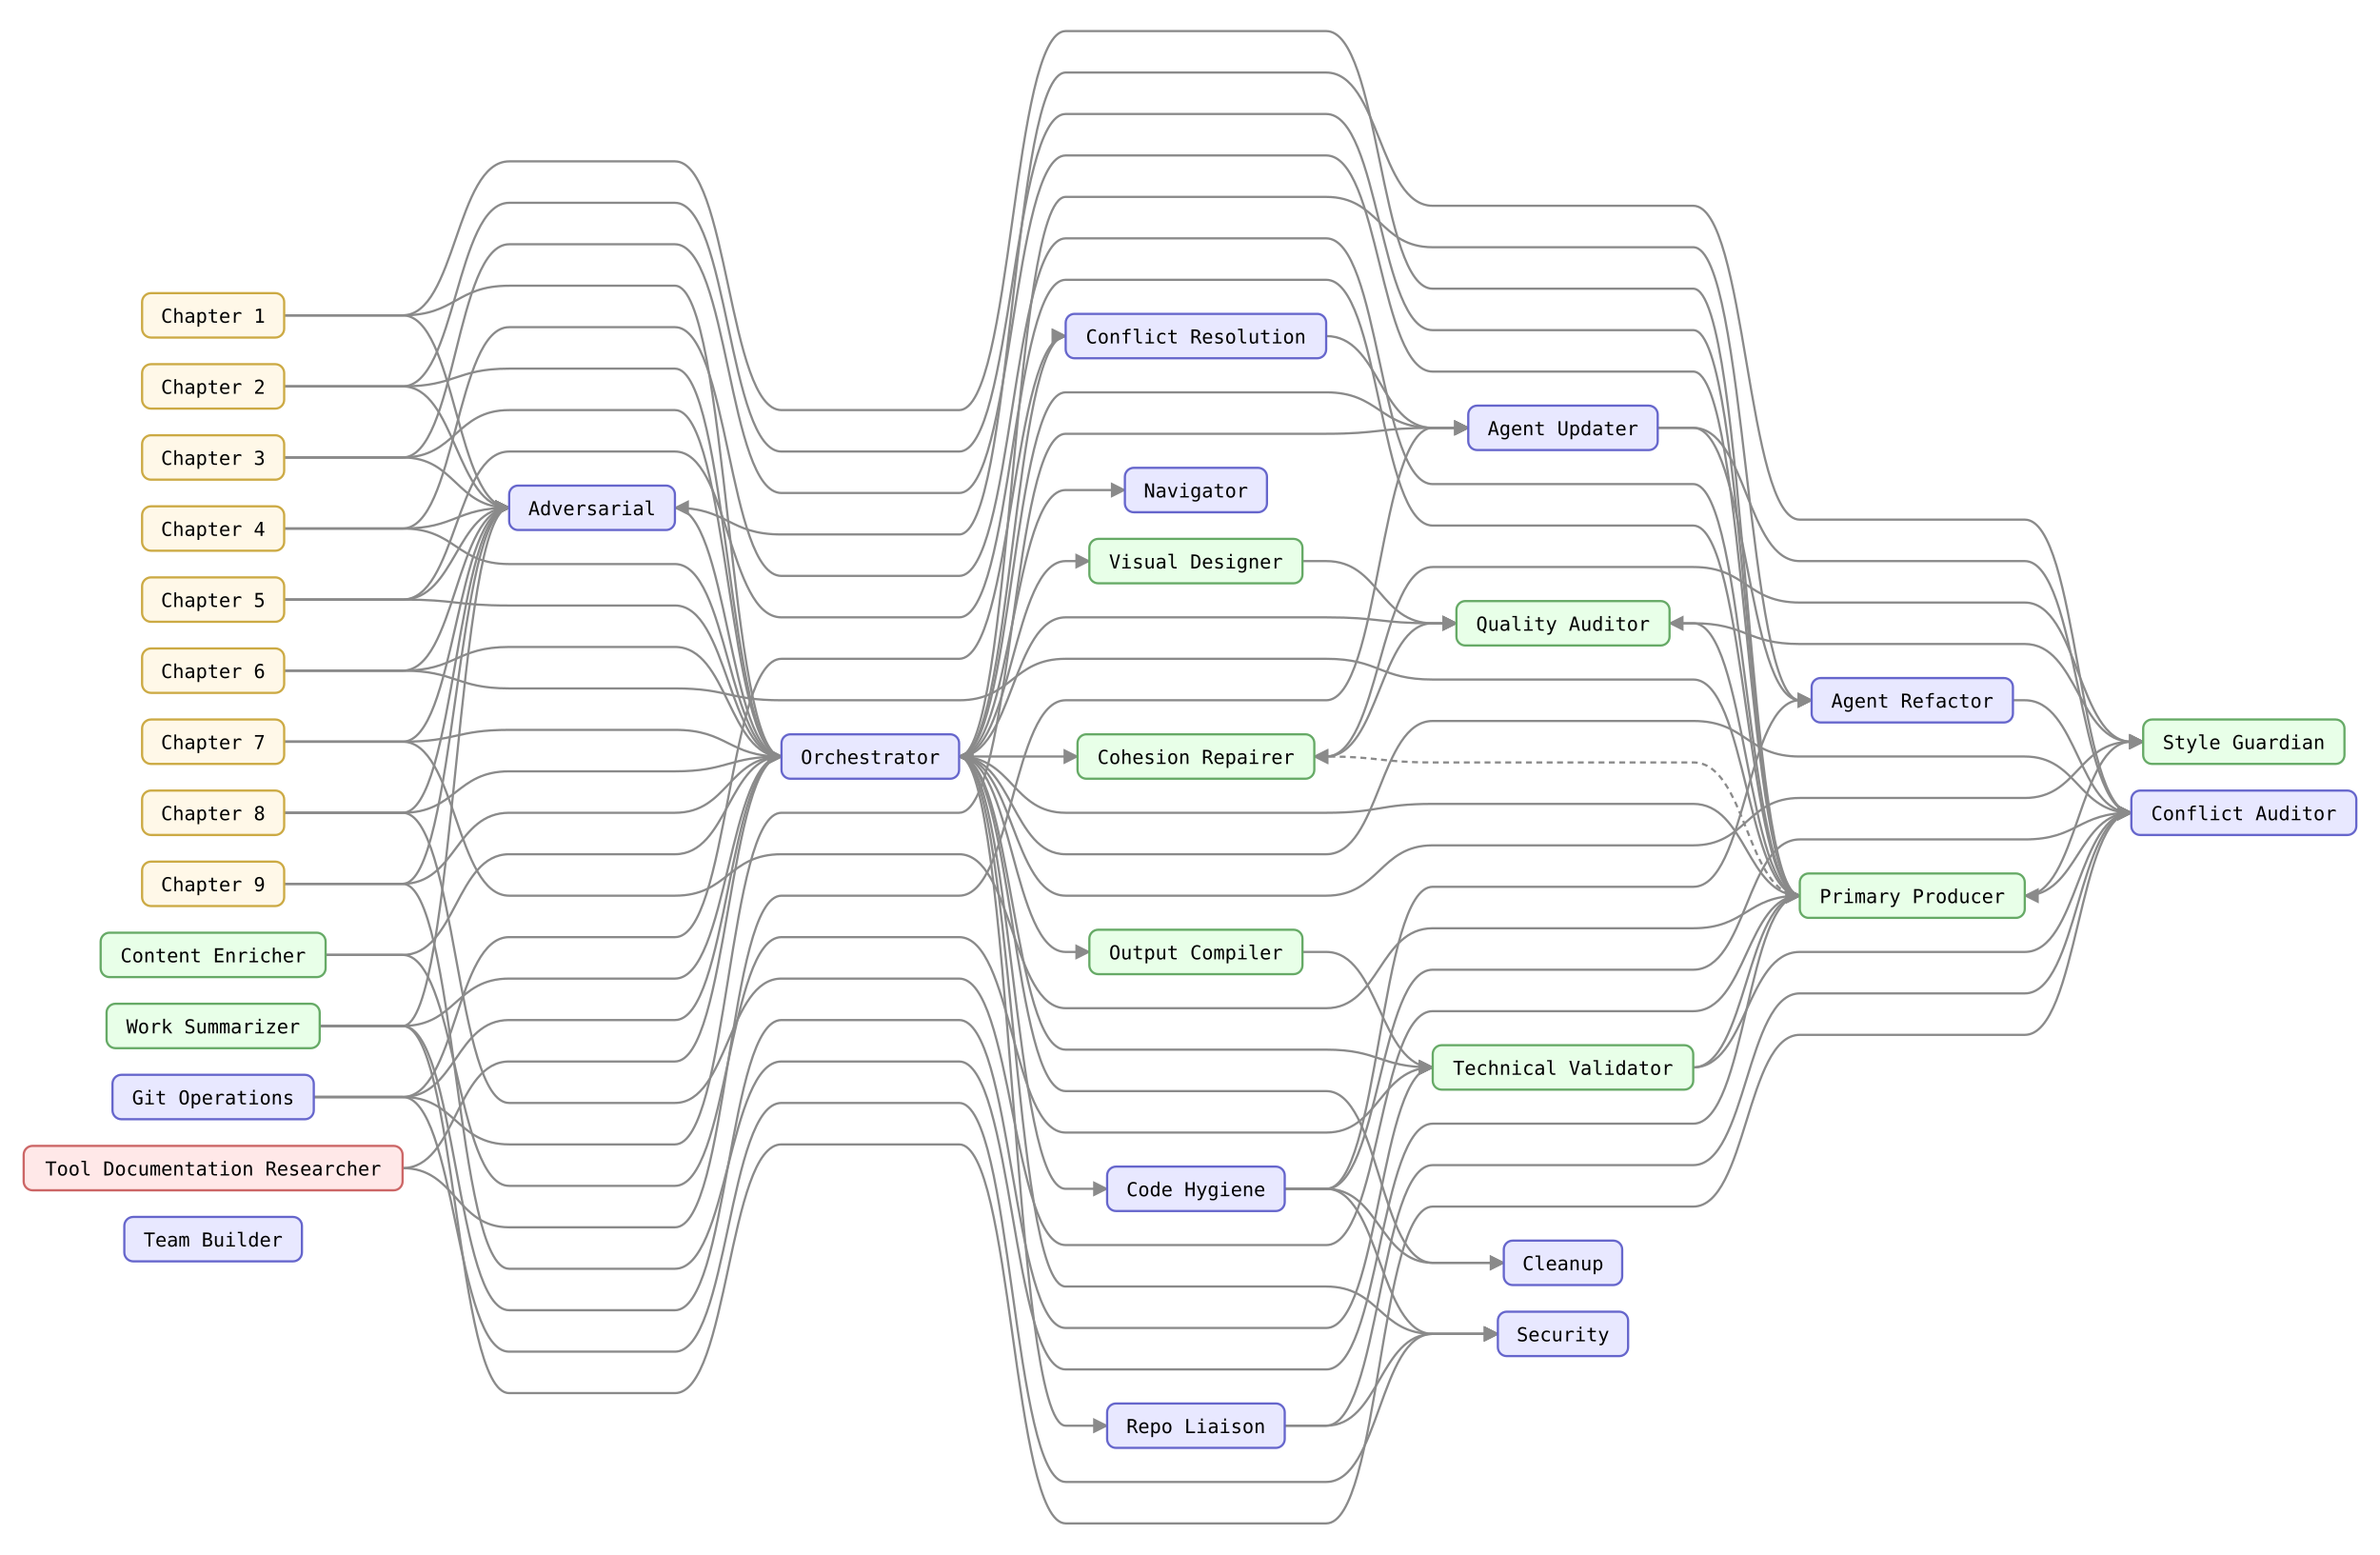
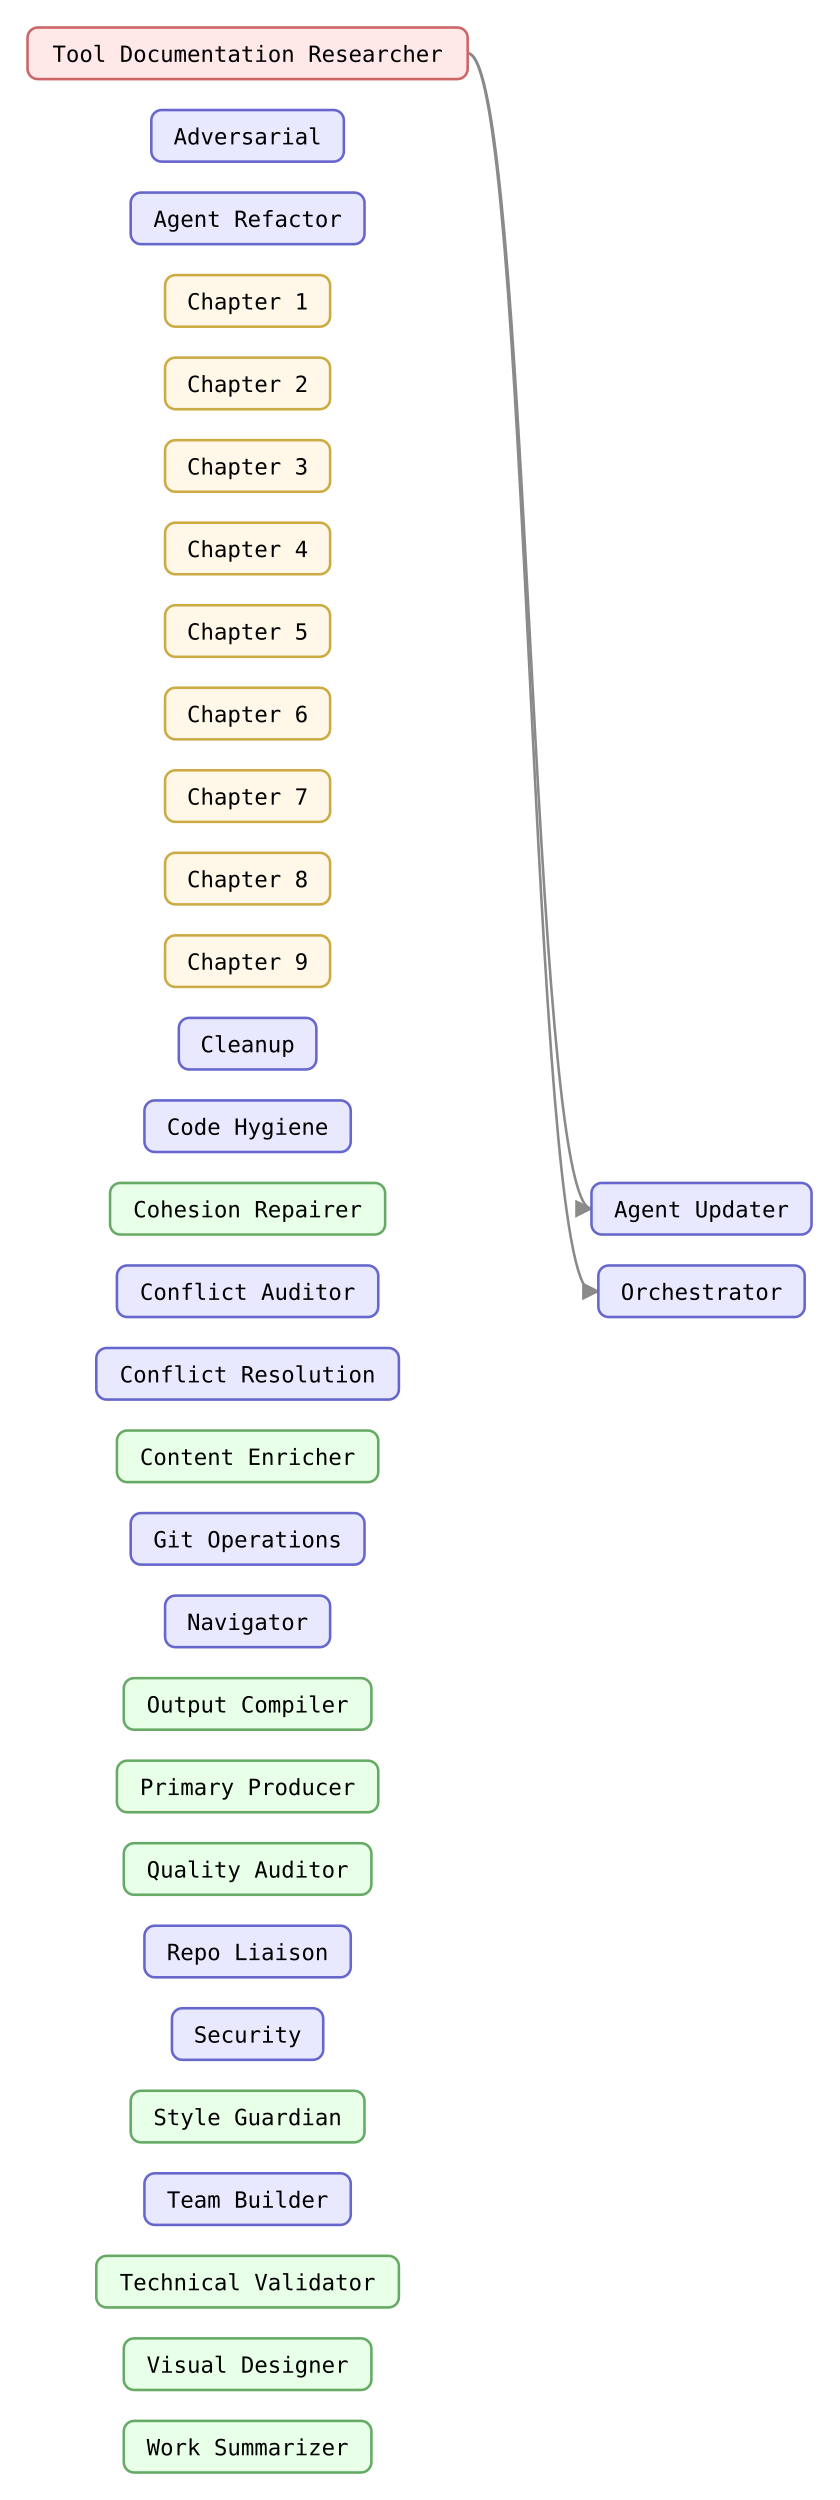
- <svg xmlns="http://www.w3.org/2000/svg" viewBox="0 0 1608 1050" width="1608" height="1050" font-family="monospace">
+ <svg xmlns="http://www.w3.org/2000/svg" viewBox="0 0 488 1454" width="488" height="1454" font-family="monospace">
  <defs>
    <marker id="arrow" viewBox="0 0 10 10" refX="9" refY="5" markerWidth="7" markerHeight="7" orient="auto-start-reverse">
      <polygon points="0,0 10,5 0,10" fill="#8a8a8a" />
    </marker>
  </defs>
-   <path d="M456,343 C492,343 492,361 528,361 L648,361 C684,361 684,49 720,49 L896,49 C932,49 932,139 968,139 L1144,139 C1180,139 1180,351 1216,351 L1368,351 C1404,351 1404,549 1440,549" fill="none" stroke="#8a8a8a" stroke-width="1.5" marker-end="url(#arrow)" />
-   <path d="M456,343 C492,343 492,511 528,511" fill="none" stroke="#8a8a8a" stroke-width="1.5" marker-start="url(#arrow)" marker-end="url(#arrow)" />
-   <path d="M1360,473 L1368,473 C1404,473 1404,549 1440,549" fill="none" stroke="#8a8a8a" stroke-width="1.5" marker-end="url(#arrow)" />
-   <path d="M1224,473 L1216,473 C1180,473 1180,167 1144,167 L968,167 C932,167 932,133 896,133 L720,133 C684,133 684,511 648,511" fill="none" stroke="#8a8a8a" stroke-width="1.5" marker-start="url(#arrow)" marker-end="url(#arrow)" />
-   <path d="M1120,289 L1144,289 C1180,289 1180,473 1216,473 L1224,473" fill="none" stroke="#8a8a8a" stroke-width="1.5" marker-end="url(#arrow)" />
-   <path d="M1120,289 L1144,289 C1180,289 1180,379 1216,379 L1368,379 C1404,379 1404,549 1440,549" fill="none" stroke="#8a8a8a" stroke-width="1.5" marker-end="url(#arrow)" />
-   <path d="M992,289 L968,289 C932,289 932,265 896,265 L720,265 C684,265 684,511 648,511" fill="none" stroke="#8a8a8a" stroke-width="1.5" marker-start="url(#arrow)" marker-end="url(#arrow)" />
-   <path d="M192,213 L272,213 C308,213 308,343 344,343" fill="none" stroke="#8a8a8a" stroke-width="1.5" marker-end="url(#arrow)" />
-   <path d="M192,213 L272,213 C308,213 308,193 344,193 L456,193 C492,193 492,511 528,511" fill="none" stroke="#8a8a8a" stroke-width="1.5" marker-end="url(#arrow)" />
-   <path d="M192,213 L272,213 C308,213 308,109 344,109 L456,109 C492,109 492,277 528,277 L648,277 C684,277 684,21 720,21 L896,21 C932,21 932,195 968,195 L1144,195 C1180,195 1180,605 1216,605" fill="none" stroke="#8a8a8a" stroke-width="1.5" marker-end="url(#arrow)" />
-   <path d="M192,261 L272,261 C308,261 308,343 344,343" fill="none" stroke="#8a8a8a" stroke-width="1.5" marker-end="url(#arrow)" />
-   <path d="M192,261 L272,261 C308,261 308,249 344,249 L456,249 C492,249 492,511 528,511" fill="none" stroke="#8a8a8a" stroke-width="1.5" marker-end="url(#arrow)" />
-   <path d="M192,261 L272,261 C308,261 308,137 344,137 L456,137 C492,137 492,305 528,305 L648,305 C684,305 684,77 720,77 L896,77 C932,77 932,223 968,223 L1144,223 C1180,223 1180,605 1216,605" fill="none" stroke="#8a8a8a" stroke-width="1.5" marker-end="url(#arrow)" />
-   <path d="M192,309 L272,309 C308,309 308,343 344,343" fill="none" stroke="#8a8a8a" stroke-width="1.5" marker-end="url(#arrow)" />
-   <path d="M192,309 L272,309 C308,309 308,277 344,277 L456,277 C492,277 492,511 528,511" fill="none" stroke="#8a8a8a" stroke-width="1.5" marker-end="url(#arrow)" />
-   <path d="M192,309 L272,309 C308,309 308,165 344,165 L456,165 C492,165 492,333 528,333 L648,333 C684,333 684,105 720,105 L896,105 C932,105 932,251 968,251 L1144,251 C1180,251 1180,605 1216,605" fill="none" stroke="#8a8a8a" stroke-width="1.5" marker-end="url(#arrow)" />
-   <path d="M192,357 L272,357 C308,357 308,343 344,343" fill="none" stroke="#8a8a8a" stroke-width="1.5" marker-end="url(#arrow)" />
-   <path d="M192,357 L272,357 C308,357 308,381 344,381 L456,381 C492,381 492,511 528,511" fill="none" stroke="#8a8a8a" stroke-width="1.5" marker-end="url(#arrow)" />
-   <path d="M192,357 L272,357 C308,357 308,221 344,221 L456,221 C492,221 492,389 528,389 L648,389 C684,389 684,161 720,161 L896,161 C932,161 932,327 968,327 L1144,327 C1180,327 1180,605 1216,605" fill="none" stroke="#8a8a8a" stroke-width="1.5" marker-end="url(#arrow)" />
-   <path d="M192,405 L272,405 C308,405 308,343 344,343" fill="none" stroke="#8a8a8a" stroke-width="1.5" marker-end="url(#arrow)" />
-   <path d="M192,405 L272,405 C308,405 308,409 344,409 L456,409 C492,409 492,511 528,511" fill="none" stroke="#8a8a8a" stroke-width="1.5" marker-end="url(#arrow)" />
-   <path d="M192,405 L272,405 C308,405 308,305 344,305 L456,305 C492,305 492,417 528,417 L648,417 C684,417 684,189 720,189 L896,189 C932,189 932,355 968,355 L1144,355 C1180,355 1180,605 1216,605" fill="none" stroke="#8a8a8a" stroke-width="1.5" marker-end="url(#arrow)" />
-   <path d="M192,453 L272,453 C308,453 308,343 344,343" fill="none" stroke="#8a8a8a" stroke-width="1.5" marker-end="url(#arrow)" />
-   <path d="M192,453 L272,453 C308,453 308,437 344,437 L456,437 C492,437 492,511 528,511" fill="none" stroke="#8a8a8a" stroke-width="1.5" marker-end="url(#arrow)" />
-   <path d="M192,453 L272,453 C308,453 308,465 344,465 L456,465 C492,465 492,473 528,473 L648,473 C684,473 684,445 720,445 L896,445 C932,445 932,459 968,459 L1144,459 C1180,459 1180,605 1216,605" fill="none" stroke="#8a8a8a" stroke-width="1.5" marker-end="url(#arrow)" />
-   <path d="M192,501 L272,501 C308,501 308,343 344,343" fill="none" stroke="#8a8a8a" stroke-width="1.5" marker-end="url(#arrow)" />
-   <path d="M192,501 L272,501 C308,501 308,493 344,493 L456,493 C492,493 492,511 528,511" fill="none" stroke="#8a8a8a" stroke-width="1.5" marker-end="url(#arrow)" />
-   <path d="M192,501 L272,501 C308,501 308,605 344,605 L456,605 C492,605 492,577 528,577 L648,577 C684,577 684,681 720,681 L896,681 C932,681 932,627 968,627 L1144,627 C1180,627 1180,605 1216,605" fill="none" stroke="#8a8a8a" stroke-width="1.5" marker-end="url(#arrow)" />
-   <path d="M192,549 L272,549 C308,549 308,343 344,343" fill="none" stroke="#8a8a8a" stroke-width="1.5" marker-end="url(#arrow)" />
-   <path d="M192,549 L272,549 C308,549 308,521 344,521 L456,521 C492,521 492,511 528,511" fill="none" stroke="#8a8a8a" stroke-width="1.5" marker-end="url(#arrow)" />
-   <path d="M192,549 L272,549 C308,549 308,745 344,745 L456,745 C492,745 492,661 528,661 L648,661 C684,661 684,841 720,841 L896,841 C932,841 932,683 968,683 L1144,683 C1180,683 1180,605 1216,605" fill="none" stroke="#8a8a8a" stroke-width="1.5" marker-end="url(#arrow)" />
-   <path d="M192,597 L272,597 C308,597 308,343 344,343" fill="none" stroke="#8a8a8a" stroke-width="1.5" marker-end="url(#arrow)" />
-   <path d="M192,597 L272,597 C308,597 308,549 344,549 L456,549 C492,549 492,511 528,511" fill="none" stroke="#8a8a8a" stroke-width="1.5" marker-end="url(#arrow)" />
-   <path d="M192,597 L272,597 C308,597 308,857 344,857 L456,857 C492,857 492,717 528,717 L648,717 C684,717 684,925 720,925 L896,925 C932,925 932,759 968,759 L1144,759 C1180,759 1180,605 1216,605" fill="none" stroke="#8a8a8a" stroke-width="1.5" marker-end="url(#arrow)" />
-   <path d="M1016,853 L968,853 C932,853 932,737 896,737 L720,737 C684,737 684,511 648,511" fill="none" stroke="#8a8a8a" stroke-width="1.5" marker-start="url(#arrow)" marker-end="url(#arrow)" />
-   <path d="M868,803 L896,803 C932,803 932,599 968,599 L1144,599 C1180,599 1180,473 1216,473 L1224,473" fill="none" stroke="#8a8a8a" stroke-width="1.5" marker-end="url(#arrow)" />
-   <path d="M868,803 L896,803 C932,803 932,853 968,853 L1016,853" fill="none" stroke="#8a8a8a" stroke-width="1.5" marker-end="url(#arrow)" />
-   <path d="M868,803 L896,803 C932,803 932,655 968,655 L1144,655 C1180,655 1180,567 1216,567 L1368,567 C1404,567 1404,549 1440,549" fill="none" stroke="#8a8a8a" stroke-width="1.5" marker-end="url(#arrow)" />
-   <path d="M748,803 L720,803 C684,803 684,511 648,511" fill="none" stroke="#8a8a8a" stroke-width="1.5" marker-start="url(#arrow)" marker-end="url(#arrow)" />
-   <path d="M868,803 L896,803 C932,803 932,901 968,901 L1012,901" fill="none" stroke="#8a8a8a" stroke-width="1.5" marker-end="url(#arrow)" />
-   <path d="M728,511 L720,511 L648,511" fill="none" stroke="#8a8a8a" stroke-width="1.5" marker-start="url(#arrow)" marker-end="url(#arrow)" />
-   <path d="M888,511 L896,511 C932,511 932,421 968,421 L984,421" fill="none" stroke="#8a8a8a" stroke-width="1.5" marker-start="url(#arrow)" marker-end="url(#arrow)" />
-   <path d="M888,511 L896,511 C932,511 932,383 968,383 L1144,383 C1180,383 1180,407 1216,407 L1368,407 C1404,407 1404,501 1440,501 L1448,501" fill="none" stroke="#8a8a8a" stroke-width="1.5" marker-end="url(#arrow)" />
-   <path d="M896,227 C932,227 932,289 968,289 L992,289" fill="none" stroke="#8a8a8a" stroke-width="1.5" marker-end="url(#arrow)" />
-   <path d="M720,227 C684,227 684,511 648,511" fill="none" stroke="#8a8a8a" stroke-width="1.5" marker-start="url(#arrow)" marker-end="url(#arrow)" />
-   <path d="M220,645 L272,645 C308,645 308,577 344,577 L456,577 C492,577 492,511 528,511" fill="none" stroke="#8a8a8a" stroke-width="1.5" marker-end="url(#arrow)" />
-   <path d="M220,645 L272,645 C308,645 308,801 344,801 L456,801 C492,801 492,633 528,633 L648,633 C684,633 684,765 720,765 L896,765 C932,765 932,721 968,721" fill="none" stroke="#8a8a8a" stroke-width="1.5" marker-end="url(#arrow)" />
-   <path d="M212,741 L272,741 C308,741 308,773 344,773 L456,773 C492,773 492,549 528,549 L648,549 C684,549 684,293 720,293 L896,293 C932,293 932,289 968,289 L992,289" fill="none" stroke="#8a8a8a" stroke-width="1.5" marker-end="url(#arrow)" />
-   <path d="M212,741 L272,741 C308,741 308,633 344,633 L456,633 C492,633 492,445 528,445 L648,445 C684,445 684,227 720,227" fill="none" stroke="#8a8a8a" stroke-width="1.5" marker-end="url(#arrow)" />
-   <path d="M212,741 L272,741 C308,741 308,689 344,689 L456,689 C492,689 492,511 528,511" fill="none" stroke="#8a8a8a" stroke-width="1.5" marker-end="url(#arrow)" />
-   <path d="M212,741 L272,741 C308,741 308,913 344,913 L456,913 C492,913 492,745 528,745 L648,745 C684,745 684,1001 720,1001 L896,1001 C932,1001 932,901 968,901 L1012,901" fill="none" stroke="#8a8a8a" stroke-width="1.5" marker-end="url(#arrow)" />
-   <path d="M760,331 L720,331 C684,331 684,511 648,511" fill="none" stroke="#8a8a8a" stroke-width="1.5" marker-start="url(#arrow)" marker-end="url(#arrow)" />
-   <path d="M648,511 C684,511 684,577 720,577 L896,577 C932,577 932,487 968,487 L1144,487 C1180,487 1180,511 1216,511 L1368,511 C1404,511 1404,549 1440,549" fill="none" stroke="#8a8a8a" stroke-width="1.5" marker-end="url(#arrow)" />
-   <path d="M648,511 C684,511 684,643 720,643 L736,643" fill="none" stroke="#8a8a8a" stroke-width="1.5" marker-start="url(#arrow)" marker-end="url(#arrow)" />
-   <path d="M648,511 C684,511 684,549 720,549 L896,549 C932,549 932,543 968,543 L1144,543 C1180,543 1180,605 1216,605" fill="none" stroke="#8a8a8a" stroke-width="1.5" marker-start="url(#arrow)" marker-end="url(#arrow)" />
-   <path d="M648,511 C684,511 684,417 720,417 L896,417 C932,417 932,421 968,421 L984,421" fill="none" stroke="#8a8a8a" stroke-width="1.5" marker-start="url(#arrow)" marker-end="url(#arrow)" />
-   <path d="M648,511 C684,511 684,963 720,963 L748,963" fill="none" stroke="#8a8a8a" stroke-width="1.5" marker-start="url(#arrow)" marker-end="url(#arrow)" />
-   <path d="M648,511 C684,511 684,869 720,869 L896,869 C932,869 932,901 968,901 L1012,901" fill="none" stroke="#8a8a8a" stroke-width="1.5" marker-start="url(#arrow)" marker-end="url(#arrow)" />
-   <path d="M648,511 C684,511 684,605 720,605 L896,605 C932,605 932,571 968,571 L1144,571 C1180,571 1180,539 1216,539 L1368,539 C1404,539 1404,501 1440,501 L1448,501" fill="none" stroke="#8a8a8a" stroke-width="1.5" marker-start="url(#arrow)" marker-end="url(#arrow)" />
-   <path d="M648,511 C684,511 684,709 720,709 L896,709 C932,709 932,721 968,721" fill="none" stroke="#8a8a8a" stroke-width="1.5" marker-start="url(#arrow)" marker-end="url(#arrow)" />
-   <path d="M648,511 C684,511 684,379 720,379 L736,379" fill="none" stroke="#8a8a8a" stroke-width="1.5" marker-start="url(#arrow)" marker-end="url(#arrow)" />
-   <path d="M880,643 L896,643 C932,643 932,721 968,721" fill="none" stroke="#8a8a8a" stroke-width="1.5" marker-end="url(#arrow)" />
-   <path d="M1216,605 C1180,605 1180,515 1144,515 L968,515 C932,515 932,511 896,511 L888,511" fill="none" stroke="#8a8a8a" stroke-width="1.5" stroke-dasharray="4,3" marker-end="url(#arrow)" />
-   <path d="M1368,605 C1404,605 1404,549 1440,549" fill="none" stroke="#8a8a8a" stroke-width="1.5" marker-end="url(#arrow)" />
-   <path d="M1216,605 C1180,605 1180,421 1144,421 L1128,421" fill="none" stroke="#8a8a8a" stroke-width="1.5" marker-start="url(#arrow)" marker-end="url(#arrow)" />
-   <path d="M1368,605 C1404,605 1404,501 1440,501 L1448,501" fill="none" stroke="#8a8a8a" stroke-width="1.5" marker-start="url(#arrow)" marker-end="url(#arrow)" />
-   <path d="M1128,421 L1144,421 C1180,421 1180,435 1216,435 L1368,435 C1404,435 1404,501 1440,501 L1448,501" fill="none" stroke="#8a8a8a" stroke-width="1.5" marker-end="url(#arrow)" />
-   <path d="M868,963 L896,963 C932,963 932,787 968,787 L1144,787 C1180,787 1180,671 1216,671 L1368,671 C1404,671 1404,549 1440,549" fill="none" stroke="#8a8a8a" stroke-width="1.5" marker-end="url(#arrow)" />
-   <path d="M868,963 L896,963 C932,963 932,901 968,901 L1012,901" fill="none" stroke="#8a8a8a" stroke-width="1.5" marker-end="url(#arrow)" />
-   <path d="M1144,721 C1180,721 1180,643 1216,643 L1368,643 C1404,643 1404,549 1440,549" fill="none" stroke="#8a8a8a" stroke-width="1.5" marker-end="url(#arrow)" />
-   <path d="M1144,721 C1180,721 1180,605 1216,605" fill="none" stroke="#8a8a8a" stroke-width="1.5" marker-end="url(#arrow)" />
-   <path d="M272,789 C308,789 308,829 344,829 L456,829 C492,829 492,605 528,605 L648,605 C684,605 684,473 720,473 L896,473 C932,473 932,289 968,289 L992,289" fill="none" stroke="#8a8a8a" stroke-width="1.5" marker-end="url(#arrow)" />
-   <path d="M272,789 C308,789 308,717 344,717 L456,717 C492,717 492,511 528,511" fill="none" stroke="#8a8a8a" stroke-width="1.5" marker-end="url(#arrow)" />
-   <path d="M880,379 L896,379 C932,379 932,421 968,421 L984,421" fill="none" stroke="#8a8a8a" stroke-width="1.5" marker-end="url(#arrow)" />
-   <path d="M216,693 L272,693 C308,693 308,343 344,343" fill="none" stroke="#8a8a8a" stroke-width="1.5" marker-end="url(#arrow)" />
-   <path d="M216,693 L272,693 C308,693 308,941 344,941 L456,941 C492,941 492,773 528,773 L648,773 C684,773 684,1029 720,1029 L896,1029 C932,1029 932,815 968,815 L1144,815 C1180,815 1180,699 1216,699 L1368,699 C1404,699 1404,549 1440,549" fill="none" stroke="#8a8a8a" stroke-width="1.5" marker-end="url(#arrow)" />
-   <path d="M216,693 L272,693 C308,693 308,661 344,661 L456,661 C492,661 492,511 528,511" fill="none" stroke="#8a8a8a" stroke-width="1.5" marker-end="url(#arrow)" />
-   <path d="M216,693 L272,693 C308,693 308,885 344,885 L456,885 C492,885 492,689 528,689 L648,689 C684,689 684,897 720,897 L896,897 C932,897 932,721 968,721" fill="none" stroke="#8a8a8a" stroke-width="1.5" marker-end="url(#arrow)" />
-   <rect x="344" y="328" width="112" height="30" rx="6" fill="#e8e8ff" stroke="#6666cc" stroke-width="1.5" />
-   <text x="400" y="348" font-size="13" text-anchor="middle" fill="#000000">Adversarial</text>
-   <rect x="1224" y="458" width="136" height="30" rx="6" fill="#e8e8ff" stroke="#6666cc" stroke-width="1.5" />
-   <text x="1292" y="478" font-size="13" text-anchor="middle" fill="#000000">Agent Refactor</text>
-   <rect x="992" y="274" width="128" height="30" rx="6" fill="#e8e8ff" stroke="#6666cc" stroke-width="1.5" />
-   <text x="1056" y="294" font-size="13" text-anchor="middle" fill="#000000">Agent Updater</text>
-   <rect x="96" y="198" width="96" height="30" rx="6" fill="#fff8e8" stroke="#ccaa44" stroke-width="1.5" />
-   <text x="144" y="218" font-size="13" text-anchor="middle" fill="#000000">Chapter 1</text>
-   <rect x="96" y="246" width="96" height="30" rx="6" fill="#fff8e8" stroke="#ccaa44" stroke-width="1.5" />
-   <text x="144" y="266" font-size="13" text-anchor="middle" fill="#000000">Chapter 2</text>
-   <rect x="96" y="294" width="96" height="30" rx="6" fill="#fff8e8" stroke="#ccaa44" stroke-width="1.5" />
-   <text x="144" y="314" font-size="13" text-anchor="middle" fill="#000000">Chapter 3</text>
-   <rect x="96" y="342" width="96" height="30" rx="6" fill="#fff8e8" stroke="#ccaa44" stroke-width="1.5" />
-   <text x="144" y="362" font-size="13" text-anchor="middle" fill="#000000">Chapter 4</text>
-   <rect x="96" y="390" width="96" height="30" rx="6" fill="#fff8e8" stroke="#ccaa44" stroke-width="1.5" />
-   <text x="144" y="410" font-size="13" text-anchor="middle" fill="#000000">Chapter 5</text>
-   <rect x="96" y="438" width="96" height="30" rx="6" fill="#fff8e8" stroke="#ccaa44" stroke-width="1.5" />
-   <text x="144" y="458" font-size="13" text-anchor="middle" fill="#000000">Chapter 6</text>
-   <rect x="96" y="486" width="96" height="30" rx="6" fill="#fff8e8" stroke="#ccaa44" stroke-width="1.5" />
-   <text x="144" y="506" font-size="13" text-anchor="middle" fill="#000000">Chapter 7</text>
-   <rect x="96" y="534" width="96" height="30" rx="6" fill="#fff8e8" stroke="#ccaa44" stroke-width="1.5" />
-   <text x="144" y="554" font-size="13" text-anchor="middle" fill="#000000">Chapter 8</text>
-   <rect x="96" y="582" width="96" height="30" rx="6" fill="#fff8e8" stroke="#ccaa44" stroke-width="1.5" />
-   <text x="144" y="602" font-size="13" text-anchor="middle" fill="#000000">Chapter 9</text>
-   <rect x="1016" y="838" width="80" height="30" rx="6" fill="#e8e8ff" stroke="#6666cc" stroke-width="1.5" />
-   <text x="1056" y="858" font-size="13" text-anchor="middle" fill="#000000">Cleanup</text>
-   <rect x="748" y="788" width="120" height="30" rx="6" fill="#e8e8ff" stroke="#6666cc" stroke-width="1.5" />
-   <text x="808" y="808" font-size="13" text-anchor="middle" fill="#000000">Code Hygiene</text>
-   <rect x="728" y="496" width="160" height="30" rx="6" fill="#e8ffe8" stroke="#66aa66" stroke-width="1.5" />
-   <text x="808" y="516" font-size="13" text-anchor="middle" fill="#000000">Cohesion Repairer</text>
-   <rect x="1440" y="534" width="152" height="30" rx="6" fill="#e8e8ff" stroke="#6666cc" stroke-width="1.5" />
-   <text x="1516" y="554" font-size="13" text-anchor="middle" fill="#000000">Conflict Auditor</text>
-   <rect x="720" y="212" width="176" height="30" rx="6" fill="#e8e8ff" stroke="#6666cc" stroke-width="1.5" />
-   <text x="808" y="232" font-size="13" text-anchor="middle" fill="#000000">Conflict Resolution</text>
-   <rect x="68" y="630" width="152" height="30" rx="6" fill="#e8ffe8" stroke="#66aa66" stroke-width="1.5" />
-   <text x="144" y="650" font-size="13" text-anchor="middle" fill="#000000">Content Enricher</text>
-   <rect x="76" y="726" width="136" height="30" rx="6" fill="#e8e8ff" stroke="#6666cc" stroke-width="1.5" />
-   <text x="144" y="746" font-size="13" text-anchor="middle" fill="#000000">Git Operations</text>
-   <rect x="760" y="316" width="96" height="30" rx="6" fill="#e8e8ff" stroke="#6666cc" stroke-width="1.5" />
-   <text x="808" y="336" font-size="13" text-anchor="middle" fill="#000000">Navigator</text>
-   <rect x="528" y="496" width="120" height="30" rx="6" fill="#e8e8ff" stroke="#6666cc" stroke-width="1.5" />
-   <text x="588" y="516" font-size="13" text-anchor="middle" fill="#000000">Orchestrator</text>
-   <rect x="736" y="628" width="144" height="30" rx="6" fill="#e8ffe8" stroke="#66aa66" stroke-width="1.5" />
-   <text x="808" y="648" font-size="13" text-anchor="middle" fill="#000000">Output Compiler</text>
-   <rect x="1216" y="590" width="152" height="30" rx="6" fill="#e8ffe8" stroke="#66aa66" stroke-width="1.5" />
-   <text x="1292" y="610" font-size="13" text-anchor="middle" fill="#000000">Primary Producer</text>
-   <rect x="984" y="406" width="144" height="30" rx="6" fill="#e8ffe8" stroke="#66aa66" stroke-width="1.5" />
-   <text x="1056" y="426" font-size="13" text-anchor="middle" fill="#000000">Quality Auditor</text>
-   <rect x="748" y="948" width="120" height="30" rx="6" fill="#e8e8ff" stroke="#6666cc" stroke-width="1.5" />
-   <text x="808" y="968" font-size="13" text-anchor="middle" fill="#000000">Repo Liaison</text>
-   <rect x="1012" y="886" width="88" height="30" rx="6" fill="#e8e8ff" stroke="#6666cc" stroke-width="1.5" />
-   <text x="1056" y="906" font-size="13" text-anchor="middle" fill="#000000">Security</text>
-   <rect x="1448" y="486" width="136" height="30" rx="6" fill="#e8ffe8" stroke="#66aa66" stroke-width="1.5" />
-   <text x="1516" y="506" font-size="13" text-anchor="middle" fill="#000000">Style Guardian</text>
-   <rect x="84" y="822" width="120" height="30" rx="6" fill="#e8e8ff" stroke="#6666cc" stroke-width="1.5" />
-   <text x="144" y="842" font-size="13" text-anchor="middle" fill="#000000">Team Builder</text>
-   <rect x="968" y="706" width="176" height="30" rx="6" fill="#e8ffe8" stroke="#66aa66" stroke-width="1.5" />
-   <text x="1056" y="726" font-size="13" text-anchor="middle" fill="#000000">Technical Validator</text>
-   <rect x="16" y="774" width="256" height="30" rx="6" fill="#ffe8e8" stroke="#cc6666" stroke-width="1.5" />
-   <text x="144" y="794" font-size="13" text-anchor="middle" fill="#000000">Tool Documentation Researcher</text>
-   <rect x="736" y="364" width="144" height="30" rx="6" fill="#e8ffe8" stroke="#66aa66" stroke-width="1.5" />
-   <text x="808" y="384" font-size="13" text-anchor="middle" fill="#000000">Visual Designer</text>
-   <rect x="72" y="678" width="144" height="30" rx="6" fill="#e8ffe8" stroke="#66aa66" stroke-width="1.5" />
-   <text x="144" y="698" font-size="13" text-anchor="middle" fill="#000000">Work Summarizer</text>
+   <path d="M272,31 C308,31 308,703 344,703" fill="none" stroke="#8a8a8a" stroke-width="1.5" marker-end="url(#arrow)" />
+   <path d="M272,31 C308,31 308,751 344,751 L348,751" fill="none" stroke="#8a8a8a" stroke-width="1.5" marker-end="url(#arrow)" />
+   <rect x="88" y="64" width="112" height="30" rx="6" fill="#e8e8ff" stroke="#6666cc" stroke-width="1.5" />
+   <text x="144" y="84" font-size="13" text-anchor="middle" fill="#000000">Adversarial</text>
+   <rect x="76" y="112" width="136" height="30" rx="6" fill="#e8e8ff" stroke="#6666cc" stroke-width="1.5" />
+   <text x="144" y="132" font-size="13" text-anchor="middle" fill="#000000">Agent Refactor</text>
+   <rect x="344" y="688" width="128" height="30" rx="6" fill="#e8e8ff" stroke="#6666cc" stroke-width="1.5" />
+   <text x="408" y="708" font-size="13" text-anchor="middle" fill="#000000">Agent Updater</text>
+   <rect x="96" y="160" width="96" height="30" rx="6" fill="#fff8e8" stroke="#ccaa44" stroke-width="1.5" />
+   <text x="144" y="180" font-size="13" text-anchor="middle" fill="#000000">Chapter 1</text>
+   <rect x="96" y="208" width="96" height="30" rx="6" fill="#fff8e8" stroke="#ccaa44" stroke-width="1.5" />
+   <text x="144" y="228" font-size="13" text-anchor="middle" fill="#000000">Chapter 2</text>
+   <rect x="96" y="256" width="96" height="30" rx="6" fill="#fff8e8" stroke="#ccaa44" stroke-width="1.5" />
+   <text x="144" y="276" font-size="13" text-anchor="middle" fill="#000000">Chapter 3</text>
+   <rect x="96" y="304" width="96" height="30" rx="6" fill="#fff8e8" stroke="#ccaa44" stroke-width="1.5" />
+   <text x="144" y="324" font-size="13" text-anchor="middle" fill="#000000">Chapter 4</text>
+   <rect x="96" y="352" width="96" height="30" rx="6" fill="#fff8e8" stroke="#ccaa44" stroke-width="1.5" />
+   <text x="144" y="372" font-size="13" text-anchor="middle" fill="#000000">Chapter 5</text>
+   <rect x="96" y="400" width="96" height="30" rx="6" fill="#fff8e8" stroke="#ccaa44" stroke-width="1.5" />
+   <text x="144" y="420" font-size="13" text-anchor="middle" fill="#000000">Chapter 6</text>
+   <rect x="96" y="448" width="96" height="30" rx="6" fill="#fff8e8" stroke="#ccaa44" stroke-width="1.5" />
+   <text x="144" y="468" font-size="13" text-anchor="middle" fill="#000000">Chapter 7</text>
+   <rect x="96" y="496" width="96" height="30" rx="6" fill="#fff8e8" stroke="#ccaa44" stroke-width="1.5" />
+   <text x="144" y="516" font-size="13" text-anchor="middle" fill="#000000">Chapter 8</text>
+   <rect x="96" y="544" width="96" height="30" rx="6" fill="#fff8e8" stroke="#ccaa44" stroke-width="1.5" />
+   <text x="144" y="564" font-size="13" text-anchor="middle" fill="#000000">Chapter 9</text>
+   <rect x="104" y="592" width="80" height="30" rx="6" fill="#e8e8ff" stroke="#6666cc" stroke-width="1.5" />
+   <text x="144" y="612" font-size="13" text-anchor="middle" fill="#000000">Cleanup</text>
+   <rect x="84" y="640" width="120" height="30" rx="6" fill="#e8e8ff" stroke="#6666cc" stroke-width="1.5" />
+   <text x="144" y="660" font-size="13" text-anchor="middle" fill="#000000">Code Hygiene</text>
+   <rect x="64" y="688" width="160" height="30" rx="6" fill="#e8ffe8" stroke="#66aa66" stroke-width="1.5" />
+   <text x="144" y="708" font-size="13" text-anchor="middle" fill="#000000">Cohesion Repairer</text>
+   <rect x="68" y="736" width="152" height="30" rx="6" fill="#e8e8ff" stroke="#6666cc" stroke-width="1.5" />
+   <text x="144" y="756" font-size="13" text-anchor="middle" fill="#000000">Conflict Auditor</text>
+   <rect x="56" y="784" width="176" height="30" rx="6" fill="#e8e8ff" stroke="#6666cc" stroke-width="1.5" />
+   <text x="144" y="804" font-size="13" text-anchor="middle" fill="#000000">Conflict Resolution</text>
+   <rect x="68" y="832" width="152" height="30" rx="6" fill="#e8ffe8" stroke="#66aa66" stroke-width="1.5" />
+   <text x="144" y="852" font-size="13" text-anchor="middle" fill="#000000">Content Enricher</text>
+   <rect x="76" y="880" width="136" height="30" rx="6" fill="#e8e8ff" stroke="#6666cc" stroke-width="1.5" />
+   <text x="144" y="900" font-size="13" text-anchor="middle" fill="#000000">Git Operations</text>
+   <rect x="96" y="928" width="96" height="30" rx="6" fill="#e8e8ff" stroke="#6666cc" stroke-width="1.5" />
+   <text x="144" y="948" font-size="13" text-anchor="middle" fill="#000000">Navigator</text>
+   <rect x="348" y="736" width="120" height="30" rx="6" fill="#e8e8ff" stroke="#6666cc" stroke-width="1.5" />
+   <text x="408" y="756" font-size="13" text-anchor="middle" fill="#000000">Orchestrator</text>
+   <rect x="72" y="976" width="144" height="30" rx="6" fill="#e8ffe8" stroke="#66aa66" stroke-width="1.5" />
+   <text x="144" y="996" font-size="13" text-anchor="middle" fill="#000000">Output Compiler</text>
+   <rect x="68" y="1024" width="152" height="30" rx="6" fill="#e8ffe8" stroke="#66aa66" stroke-width="1.5" />
+   <text x="144" y="1044" font-size="13" text-anchor="middle" fill="#000000">Primary Producer</text>
+   <rect x="72" y="1072" width="144" height="30" rx="6" fill="#e8ffe8" stroke="#66aa66" stroke-width="1.5" />
+   <text x="144" y="1092" font-size="13" text-anchor="middle" fill="#000000">Quality Auditor</text>
+   <rect x="84" y="1120" width="120" height="30" rx="6" fill="#e8e8ff" stroke="#6666cc" stroke-width="1.5" />
+   <text x="144" y="1140" font-size="13" text-anchor="middle" fill="#000000">Repo Liaison</text>
+   <rect x="100" y="1168" width="88" height="30" rx="6" fill="#e8e8ff" stroke="#6666cc" stroke-width="1.5" />
+   <text x="144" y="1188" font-size="13" text-anchor="middle" fill="#000000">Security</text>
+   <rect x="76" y="1216" width="136" height="30" rx="6" fill="#e8ffe8" stroke="#66aa66" stroke-width="1.5" />
+   <text x="144" y="1236" font-size="13" text-anchor="middle" fill="#000000">Style Guardian</text>
+   <rect x="84" y="1264" width="120" height="30" rx="6" fill="#e8e8ff" stroke="#6666cc" stroke-width="1.5" />
+   <text x="144" y="1284" font-size="13" text-anchor="middle" fill="#000000">Team Builder</text>
+   <rect x="56" y="1312" width="176" height="30" rx="6" fill="#e8ffe8" stroke="#66aa66" stroke-width="1.5" />
+   <text x="144" y="1332" font-size="13" text-anchor="middle" fill="#000000">Technical Validator</text>
+   <rect x="16" y="16" width="256" height="30" rx="6" fill="#ffe8e8" stroke="#cc6666" stroke-width="1.5" />
+   <text x="144" y="36" font-size="13" text-anchor="middle" fill="#000000">Tool Documentation Researcher</text>
+   <rect x="72" y="1360" width="144" height="30" rx="6" fill="#e8ffe8" stroke="#66aa66" stroke-width="1.5" />
+   <text x="144" y="1380" font-size="13" text-anchor="middle" fill="#000000">Visual Designer</text>
+   <rect x="72" y="1408" width="144" height="30" rx="6" fill="#e8ffe8" stroke="#66aa66" stroke-width="1.5" />
+   <text x="144" y="1428" font-size="13" text-anchor="middle" fill="#000000">Work Summarizer</text>
</svg>
